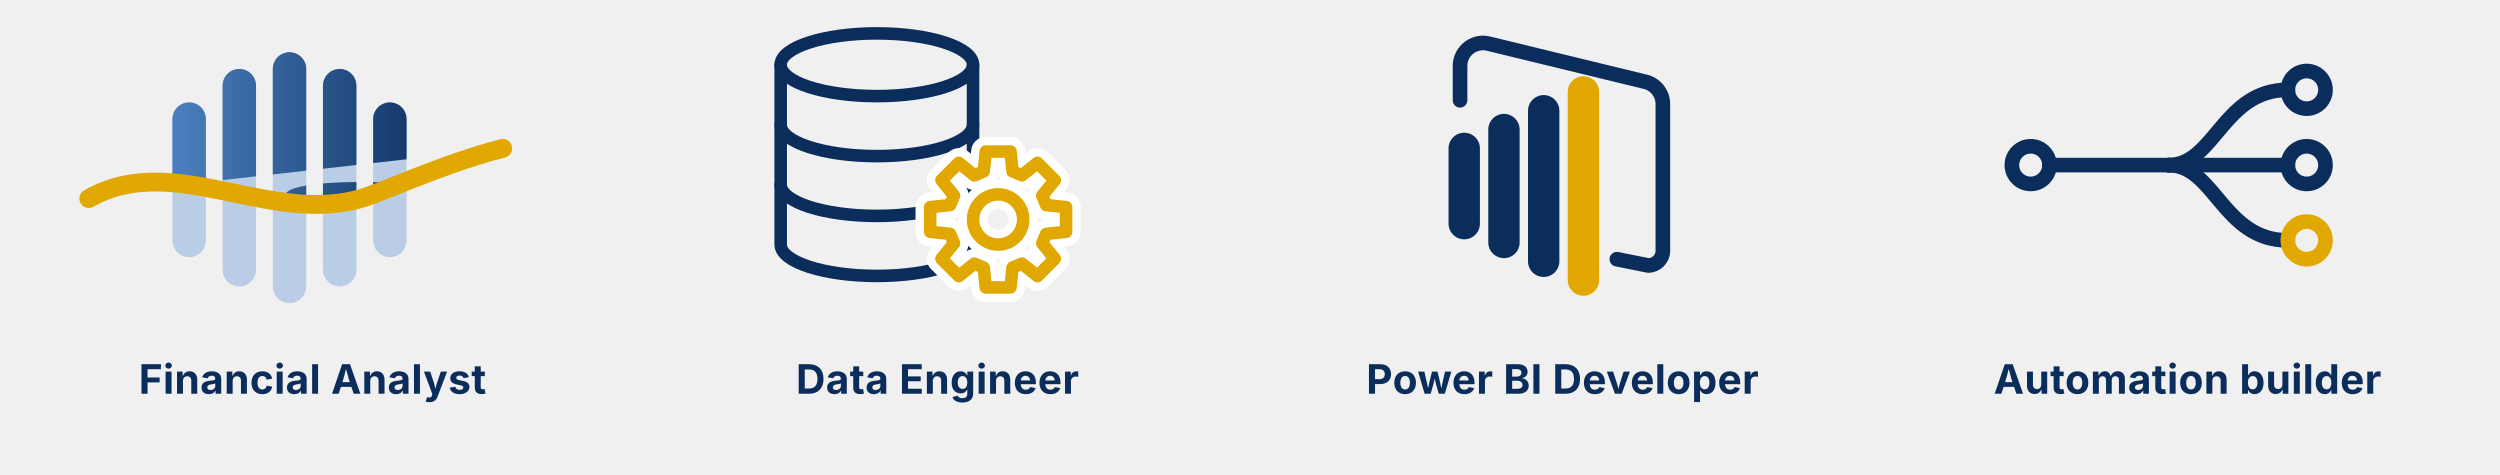
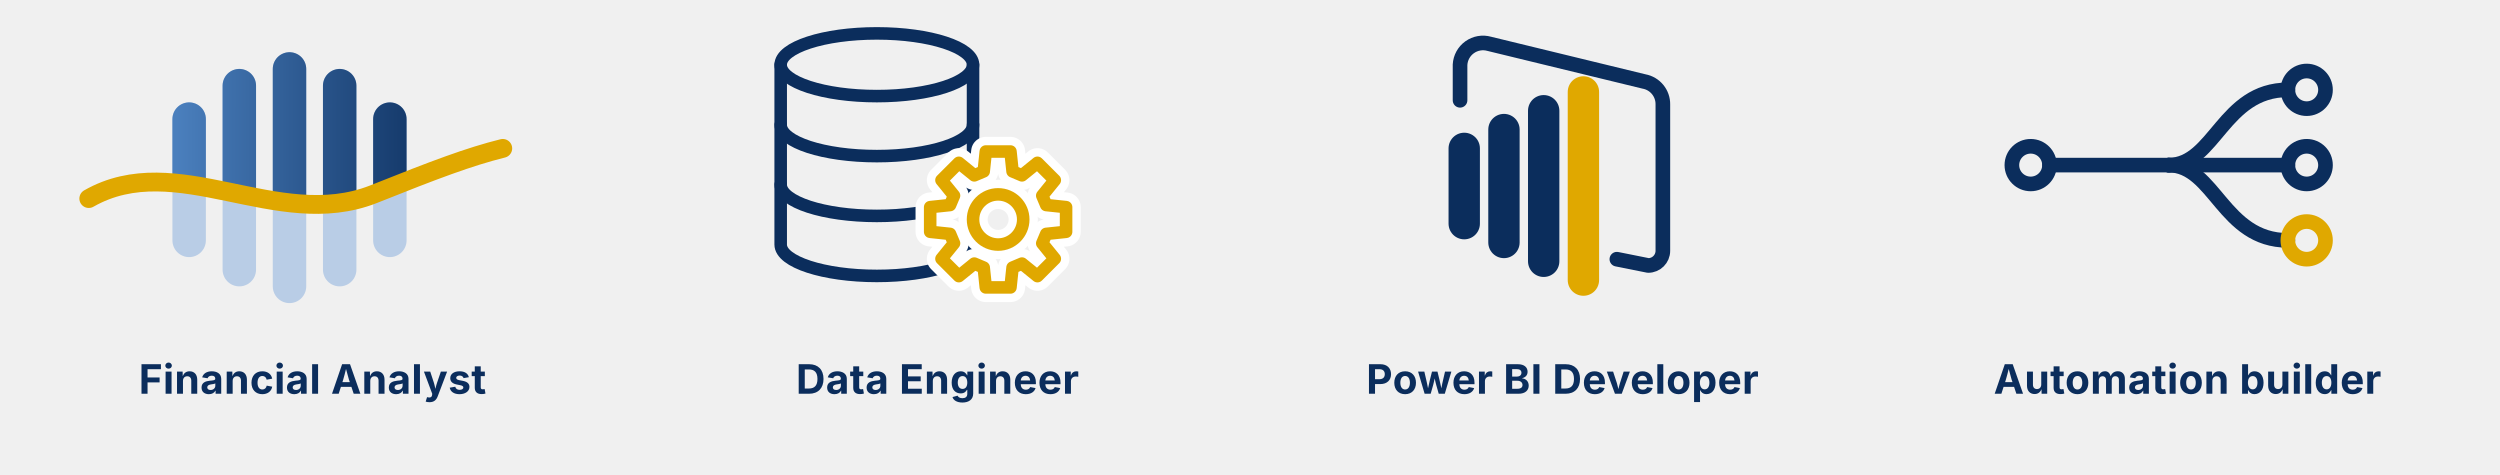
<svg xmlns="http://www.w3.org/2000/svg" viewBox="0 0 800 152" width="800" height="152" role="img" aria-labelledby="t d">
  <style>
    .rl { font:700 13px Inter,system-ui,sans-serif; fill:#0b2d5c; letter-spacing:.01em; }
  </style>
  <svg x="19.0" y="6" width="162" height="93" viewBox="0 0 242 139">
    <defs>
      <linearGradient id="fa-navy" gradientUnits="userSpaceOnUse" x1="56" y1="0" x2="188" y2="0">
        <stop offset="0" stop-color="#4a7fbd" />
        <stop offset="1" stop-color="#0b2d5c" />
      </linearGradient>
      <clipPath id="fa-waterline">
-         <path d="M0 0 H242 V62 14 86 C 56 62, 104 102, 150 84 C 180 72, 196 66, 212 62 L0 86 Z" />
+         <path d="M0 86 L14 86 C 56 62, 104 102, 150 84 C 180 72, 196 66, 212 62 L242 62 L242 0 L0 0 Z" />
      </clipPath>
    </defs>
    <g fill="none" stroke-width="16" stroke-linecap="round">
      <path stroke="#b9cde6" d="M62 48 V106 M86 32 V120 M110 24 V128 M134 32 V120 M158 48 V106" />
      <g clip-path="url(#fa-waterline)">
        <path stroke="url(#fa-navy)" d="M62 48 V106 M86 32 V120 M110 24 V128 M134 32 V120 M158 48 V106" />
      </g>
    </g>
    <path fill="none" stroke="#e0a800" stroke-width="9" stroke-linecap="round" d="M14 86 C 56 62, 104 102, 150 84 C 180 72, 196 66, 212 62" />
  </svg>
  <text class="rl" x="100.0" y="126" text-anchor="middle">Financial Analyst</text>
  <svg x="219.0" y="6" width="162" height="93" viewBox="0 0 242 139">
    <g fill="none" stroke="#0b2d5c" stroke-width="6" stroke-linecap="round" stroke-linejoin="round">
      <ellipse cx="92" cy="22" rx="46" ry="15" />
      <path d="M46 22 V108 A46 15 0 0 0 138 108 V22" />
      <path d="M46 50.7 A46 15 0 0 0 138 50.7" />
      <path d="M46 79.3 A46 15 0 0 0 138 79.3" />
    </g>
    <g fill="none" stroke="#ffffff" stroke-width="14" stroke-linejoin="round">
      <path d="M144.1 63.5 L155.9 63.5 L156.9 73.0 L161.4 74.9 L168.8 68.9 L177.1 77.2 L171.1 84.6 L173.0 89.1 L182.5 90.1 L182.5 101.9 L173.0 102.9 L171.1 107.4 L177.1 114.8 L168.8 123.1 L161.4 117.1 L156.9 119.0 L155.9 128.5 L144.1 128.5 L143.1 119.0 L138.6 117.1 L131.2 123.1 L122.9 114.8 L128.9 107.4 L127.0 102.9 L117.5 101.9 L117.5 90.1 L127.0 89.1 L128.9 84.6 L122.9 77.2 L131.2 68.9 L138.6 74.9 L143.1 73.0 Z" />
      <circle cx="150" cy="96" r="12" />
    </g>
    <g fill="none" stroke="#e0a800" stroke-width="6" stroke-linejoin="round">
      <path d="M144.1 63.5 L155.9 63.5 L156.9 73.0 L161.4 74.9 L168.8 68.9 L177.1 77.2 L171.1 84.6 L173.0 89.1 L182.5 90.1 L182.5 101.9 L173.0 102.9 L171.1 107.4 L177.1 114.8 L168.8 123.1 L161.4 117.1 L156.9 119.0 L155.9 128.5 L144.1 128.5 L143.1 119.0 L138.6 117.1 L131.2 123.1 L122.9 114.8 L128.9 107.4 L127.0 102.9 L117.5 101.9 L117.5 90.1 L127.0 89.1 L128.9 84.6 L122.9 77.2 L131.2 68.9 L138.6 74.9 L143.1 73.0 Z" />
      <circle cx="150" cy="96" r="12" />
    </g>
  </svg>
  <text class="rl" x="300.0" y="126" text-anchor="middle">Data Engineer</text>
  <svg x="419.0" y="6" width="162" height="93" viewBox="0 0 242 139">
    <path fill="none" stroke="#0b2d5c" stroke-width="7" stroke-linecap="round" stroke-linejoin="round" d="M72 39 V22 A11 11 0 0 1 86 12 L160 30 A11 11 0 0 1 169 41 V111 A7 7 0 0 1 162 118 L147 115" />
    <path fill="none" stroke="#0b2d5c" stroke-width="15" stroke-linecap="round" d="M74 62 V98 M93 53 V107 M112 44 V116" />
    <path fill="none" stroke="#e0a800" stroke-width="15" stroke-linecap="round" d="M131 35 V125" />
  </svg>
  <text class="rl" x="500.0" y="126" text-anchor="middle">Power BI Developer</text>
  <svg x="619.0" y="6" width="162" height="93" viewBox="0 0 242 139">
    <g fill="none" stroke="#0b2d5c" stroke-width="7" stroke-linecap="round" stroke-linejoin="round">
      <path d="M55 70 H112" />
      <path d="M112 70 H169" />
      <path d="M112 70 C 134 70, 138 34, 169 34" />
      <path d="M112 70 C 134 70, 138 106, 169 106" />
      <circle cx="46" cy="70" r="9" />
      <circle cx="178" cy="34" r="9" />
      <circle cx="178" cy="70" r="9" />
    </g>
    <circle cx="178" cy="106" r="9" fill="none" stroke="#e0a800" stroke-width="7" />
  </svg>
  <text class="rl" x="700.0" y="126" text-anchor="middle">Automation builder</text>
</svg>
